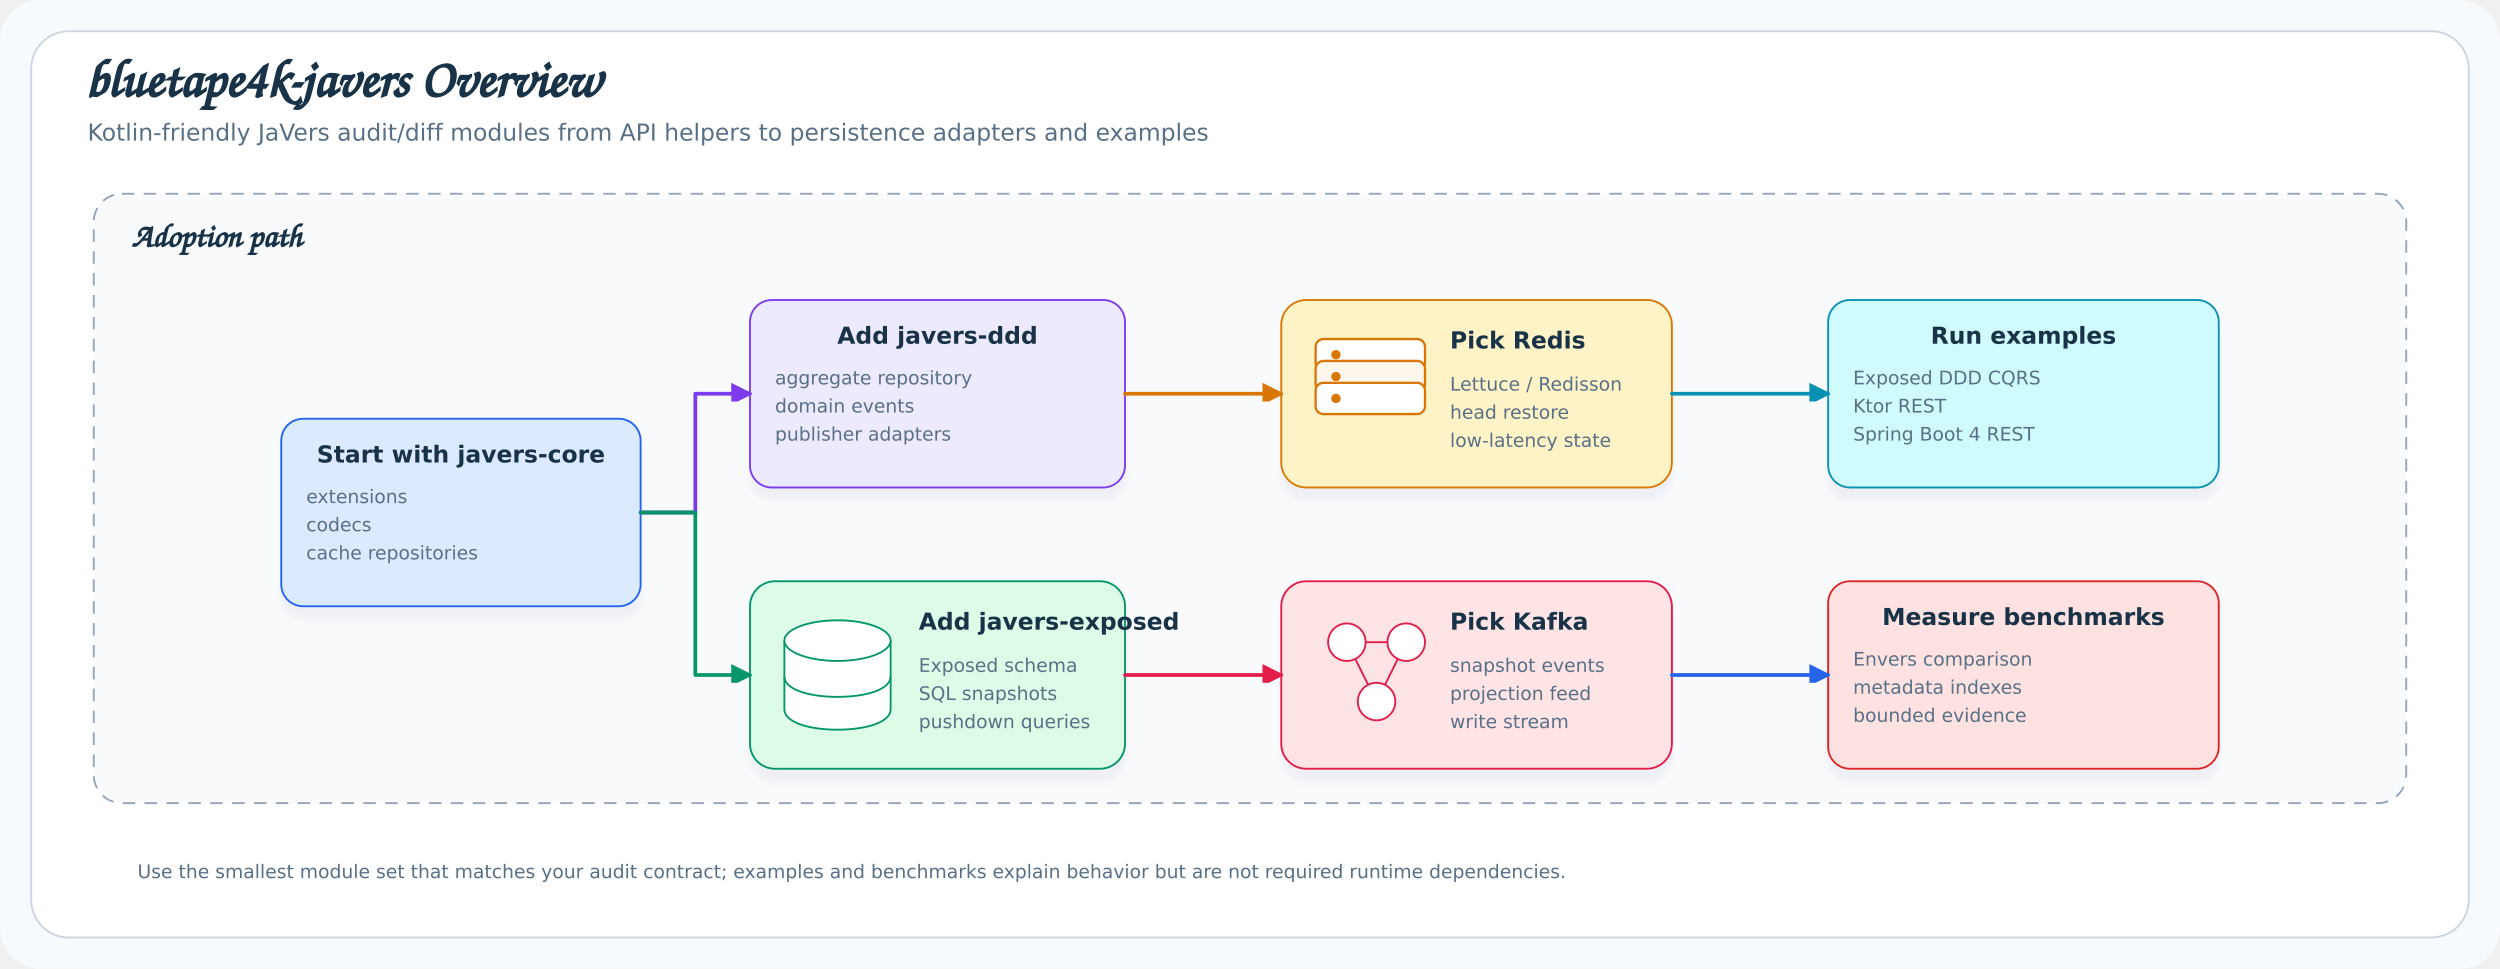
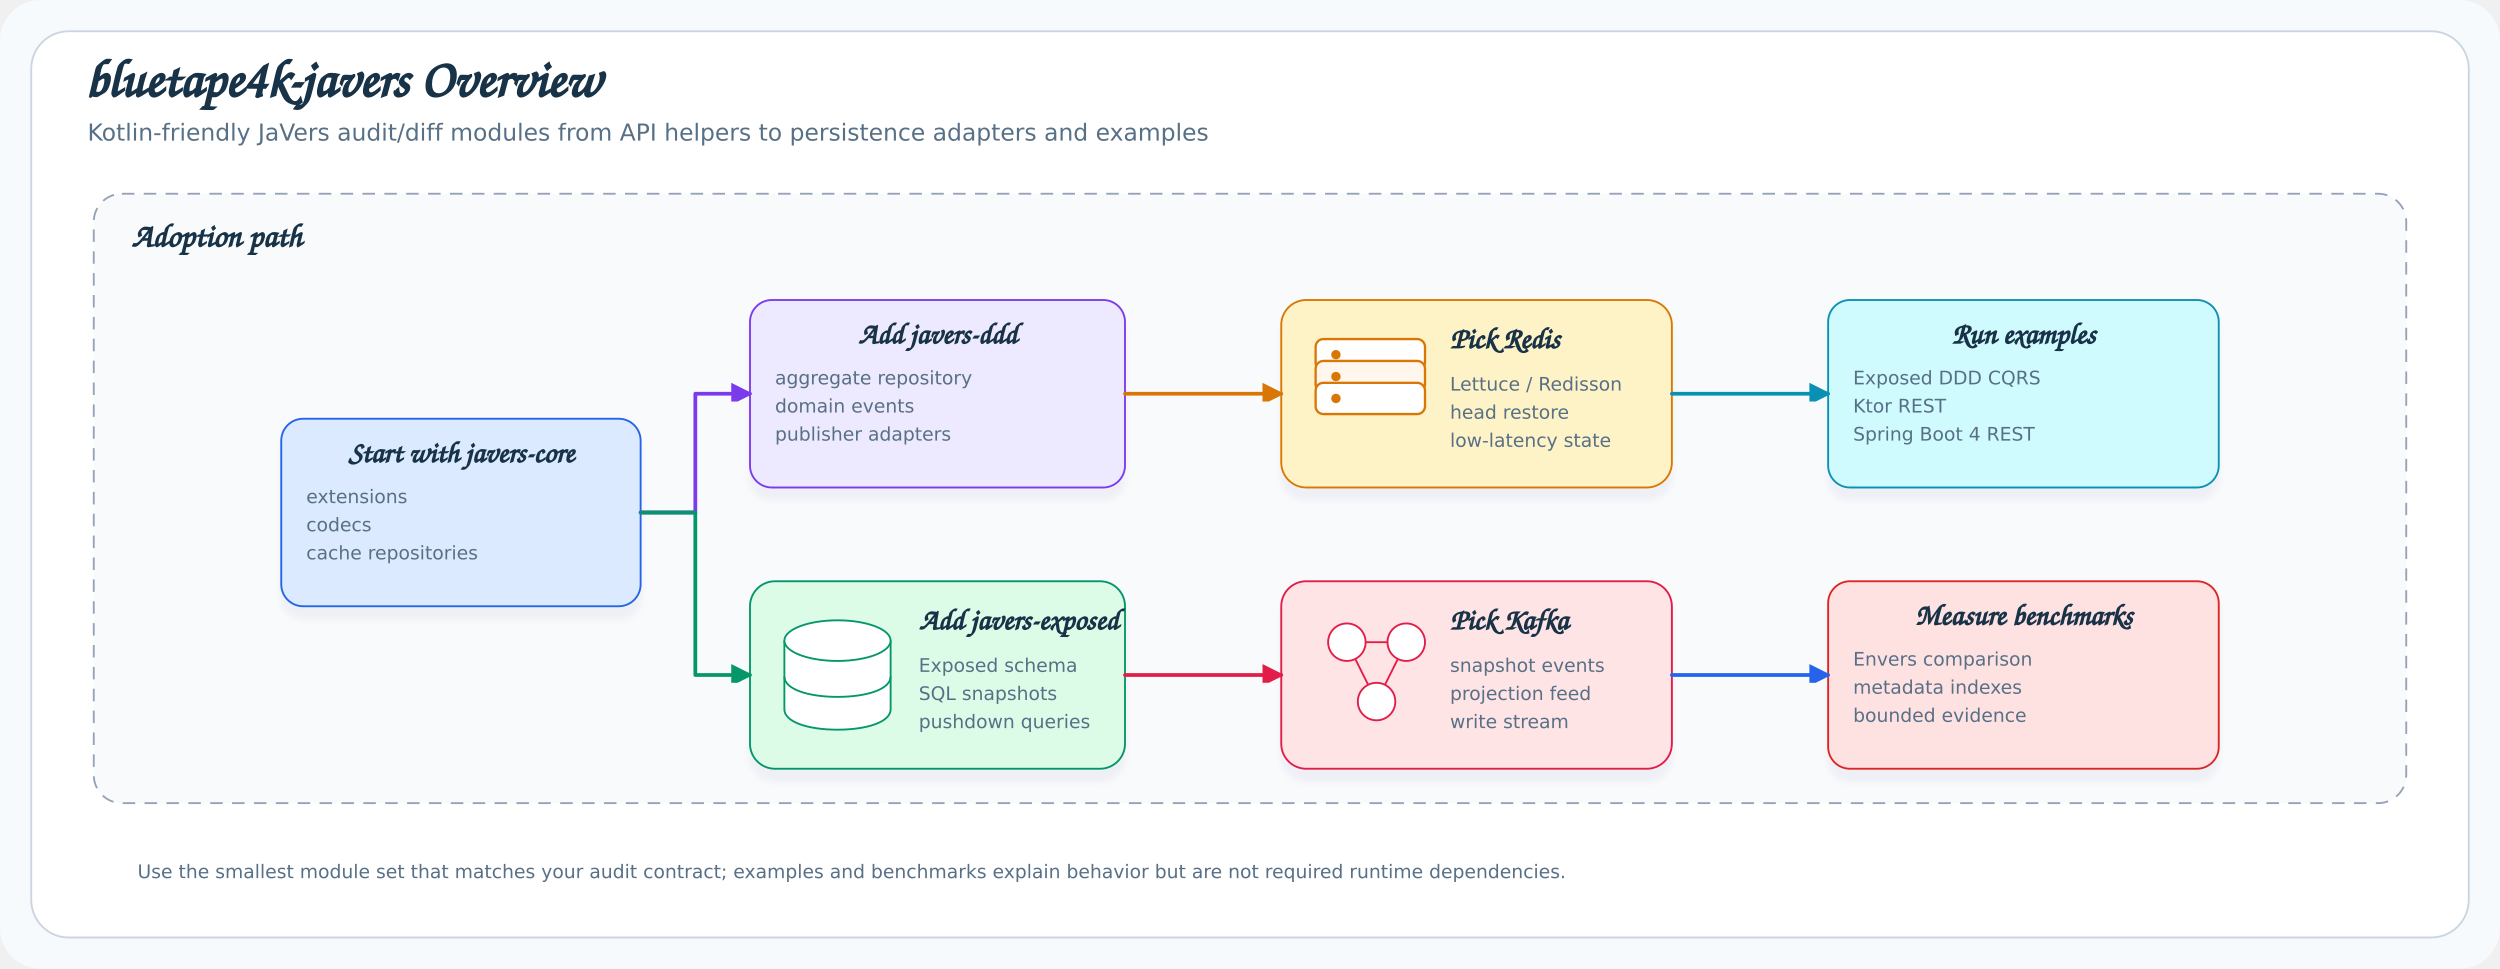
<svg xmlns="http://www.w3.org/2000/svg" width="1600" height="620" viewBox="0 0 1600 620" role="img" aria-label="bluetape4k-javers Overview">
  <defs>
    <filter id="softShadow" x="-20%" y="-20%" width="140%" height="140%">
      <feDropShadow dx="0" dy="8" stdDeviation="2" flood-color="#334155" flood-opacity="0.04" />
    </filter>
    <marker id="arrowBlue" markerUnits="userSpaceOnUse" markerWidth="12" markerHeight="12" refX="12" refY="7" orient="auto">
      <path d="M 0 0 L 14 7 L 0 14 Z" fill="#2563eb" stroke-dasharray="none" />
    </marker>
    <marker id="arrowGreen" markerUnits="userSpaceOnUse" markerWidth="12" markerHeight="12" refX="12" refY="7" orient="auto">
      <path d="M 0 0 L 14 7 L 0 14 Z" fill="#059669" stroke-dasharray="none" />
    </marker>
    <marker id="arrowAmber" markerUnits="userSpaceOnUse" markerWidth="12" markerHeight="12" refX="12" refY="7" orient="auto">
      <path d="M 0 0 L 14 7 L 0 14 Z" fill="#d97706" stroke-dasharray="none" />
    </marker>
    <marker id="arrowPurple" markerUnits="userSpaceOnUse" markerWidth="12" markerHeight="12" refX="12" refY="7" orient="auto">
      <path d="M 0 0 L 14 7 L 0 14 Z" fill="#7c3aed" stroke-dasharray="none" />
    </marker>
    <marker id="arrowRose" markerUnits="userSpaceOnUse" markerWidth="12" markerHeight="12" refX="12" refY="7" orient="auto">
      <path d="M 0 0 L 14 7 L 0 14 Z" fill="#e11d48" stroke-dasharray="none" />
    </marker>
    <marker id="arrowCyan" markerUnits="userSpaceOnUse" markerWidth="12" markerHeight="12" refX="12" refY="7" orient="auto">
      <path d="M 0 0 L 14 7 L 0 14 Z" fill="#0891b2" stroke-dasharray="none" />
    </marker>
    <style>
.title{font-family:'Architects Daughter', 'Comic Sans MS', cursive;font-size:34px;fill:#183247;font-weight:700}
.subtitle{font-family:'Comic Mono', 'Comic Sans MS', 'DejaVu Sans', sans-serif;font-size:15px;fill:#587086}
- .label{font-family:'Comic Mono', 'Comic Sans MS', 'DejaVu Sans', sans-serif;font-size:15px;fill:#183247;font-weight:700}
+ .label{font-family:'Architects Daughter','Comic Sans MS',cursive;font-size:19px;fill:#183247;font-weight:700}
.small{font-family:'Comic Mono', 'Comic Sans MS', 'DejaVu Sans', sans-serif;font-size:12px;fill:#587086}
.tiny{font-family:'Comic Mono', 'Comic Sans MS', 'DejaVu Sans', sans-serif;font-size:11px;fill:#587086}
.lane{font-family:'Architects Daughter', 'Comic Sans MS', cursive;font-size:21px;fill:#183247;font-weight:700}
</style>
  </defs>
  <rect x="0" y="0" width="1600" height="620" rx="26" fill="#f7fafc" />
  <rect x="20" y="20" width="1560" height="580" rx="24" fill="#ffffff" stroke="#cbd5e1" stroke-width="1.2" />
  <text class="title" x="54" y="62">bluetape4k-javers Overview</text>
  <text class="subtitle" x="56" y="90">Kotlin-friendly JaVers audit/diff modules from API helpers to persistence adapters and examples</text>
  <rect x="60" y="124" width="1480" height="390" rx="18" fill="#f8fafc" stroke="#94a3b8" stroke-width="1.2" stroke-dasharray="8 6" />
  <text class="lane" x="84" y="158">Adoption path</text>
  <g transform="translate(80,20)">
    <rect x="100" y="248" width="230" height="120" rx="14" fill="#dbeafe" stroke="#2563eb" stroke-width="1.2" filter="url(#softShadow)" />
    <text class="label" x="215.0" y="276" text-anchor="middle">Start with javers-core</text>
    <text class="small" x="116" y="302">extensions</text>
    <text class="small" x="116" y="320">codecs</text>
    <text class="small" x="116" y="338">cache repositories</text>
    <rect x="400" y="172" width="240" height="120" rx="14" fill="#ede9fe" stroke="#7c3aed" stroke-width="1.2" filter="url(#softShadow)" />
    <text class="label" x="520.0" y="200" text-anchor="middle">Add javers-ddd</text>
    <text class="small" x="416" y="226">aggregate repository</text>
    <text class="small" x="416" y="244">domain events</text>
    <text class="small" x="416" y="262">publisher adapters</text>
    <rect x="400" y="352" width="240" height="120" rx="16" fill="#dcfce7" stroke="#059669" stroke-width="1.2" filter="url(#softShadow)" />
    <path d="M 422,390.0 v44 c0,8 15,13 34,13 s34,-5 34,-13 v-44" fill="#ffffff" stroke="#059669" stroke-width="1.2" />
    <ellipse cx="456" cy="390.0" rx="34" ry="13" fill="#ffffff" stroke="#059669" stroke-width="1.2" />
    <path d="M 422,413.0 c0,8 15,13 34,13 s34,-5 34,-13" fill="none" stroke="#059669" stroke-width="1.2" />
    <text class="label" x="508" y="383">Add javers-exposed</text>
    <text class="small" x="508" y="410">Exposed schema</text>
    <text class="small" x="508" y="428">SQL snapshots</text>
    <text class="small" x="508" y="446">pushdown queries</text>
    <rect x="740" y="172" width="250" height="120" rx="16" fill="#fef3c7" stroke="#d97706" stroke-width="1.2" filter="url(#softShadow)" />
    <rect x="762" y="197.0" width="70" height="20" rx="5" fill="#ffffff" stroke="#d97706" stroke-width="1.5" />
    <circle cx="775" cy="207.0" r="3" fill="#d97706" />
    <rect x="762" y="211.0" width="70" height="20" rx="5" fill="#fff7ed" stroke="#d97706" stroke-width="1.5" />
    <circle cx="775" cy="221.0" r="3" fill="#d97706" />
    <rect x="762" y="225.0" width="70" height="20" rx="5" fill="#ffffff" stroke="#d97706" stroke-width="1.5" />
    <circle cx="775" cy="235.0" r="3" fill="#d97706" />
    <text class="label" x="848" y="203">Pick Redis</text>
    <text class="small" x="848" y="230">Lettuce / Redisson</text>
    <text class="small" x="848" y="248">head restore</text>
    <text class="small" x="848" y="266">low-latency state</text>
    <rect x="740" y="352" width="250" height="120" rx="16" fill="#ffe4e6" stroke="#e11d48" stroke-width="1.2" filter="url(#softShadow)" />
    <path d="M 782,391.0 L 820,391.0" stroke="#e11d48" stroke-width="1.2" stroke-linecap="round" />
    <path d="M 782,391.0 L 801,429.0" stroke="#e11d48" stroke-width="1.2" stroke-linecap="round" />
    <path d="M 820,391.0 L 801,429.0" stroke="#e11d48" stroke-width="1.2" stroke-linecap="round" />
    <circle cx="782" cy="391.0" r="12" fill="#ffffff" stroke="#e11d48" stroke-width="1.2" />
    <circle cx="820" cy="391.0" r="12" fill="#ffffff" stroke="#e11d48" stroke-width="1.2" />
    <circle cx="801" cy="429.0" r="12" fill="#ffffff" stroke="#e11d48" stroke-width="1.2" />
    <text class="label" x="848" y="383">Pick Kafka</text>
    <text class="small" x="848" y="410">snapshot events</text>
    <text class="small" x="848" y="428">projection feed</text>
    <text class="small" x="848" y="446">write stream</text>
    <rect x="1090" y="172" width="250" height="120" rx="14" fill="#cffafe" stroke="#0891b2" stroke-width="1.2" filter="url(#softShadow)" />
    <text class="label" x="1215.0" y="200" text-anchor="middle">Run examples</text>
    <text class="small" x="1106" y="226">Exposed DDD CQRS</text>
    <text class="small" x="1106" y="244">Ktor REST</text>
    <text class="small" x="1106" y="262">Spring Boot 4 REST</text>
    <rect x="1090" y="352" width="250" height="120" rx="14" fill="#fee2e2" stroke="#dc2626" stroke-width="1.2" filter="url(#softShadow)" />
    <text class="label" x="1215.0" y="380" text-anchor="middle">Measure benchmarks</text>
    <text class="small" x="1106" y="406">Envers comparison</text>
    <text class="small" x="1106" y="424">metadata indexes</text>
    <text class="small" x="1106" y="442">bounded evidence</text>
    <path d="M 330,308 L 365,308 L 365,232 L 400,232" fill="none" stroke="#7c3aed" stroke-width="2.4" stroke-linecap="round" stroke-linejoin="round" marker-end="url(#arrowPurple)" />
    <path d="M 330,308 L 365,308 L 365,412 L 400,412" fill="none" stroke="#059669" stroke-width="2.4" stroke-linecap="round" stroke-linejoin="round" marker-end="url(#arrowGreen)" />
    <path d="M 640,232 L 740,232" fill="none" stroke="#d97706" stroke-width="2.4" stroke-linecap="round" stroke-linejoin="round" marker-end="url(#arrowAmber)" />
    <path d="M 640,412 L 740,412" fill="none" stroke="#e11d48" stroke-width="2.4" stroke-linecap="round" stroke-linejoin="round" marker-end="url(#arrowRose)" />
    <path d="M 990,232 L 1090,232" fill="none" stroke="#0891b2" stroke-width="2.4" stroke-linecap="round" stroke-linejoin="round" marker-end="url(#arrowCyan)" />
    <path d="M 990,412 L 1090,412" fill="none" stroke="#2563eb" stroke-width="2.4" stroke-linecap="round" stroke-linejoin="round" marker-end="url(#arrowBlue)" />
  </g>
  <text class="small" x="88" y="562">Use the smallest module set that matches your audit contract; examples and benchmarks explain behavior but are not required runtime dependencies.</text>
</svg>
